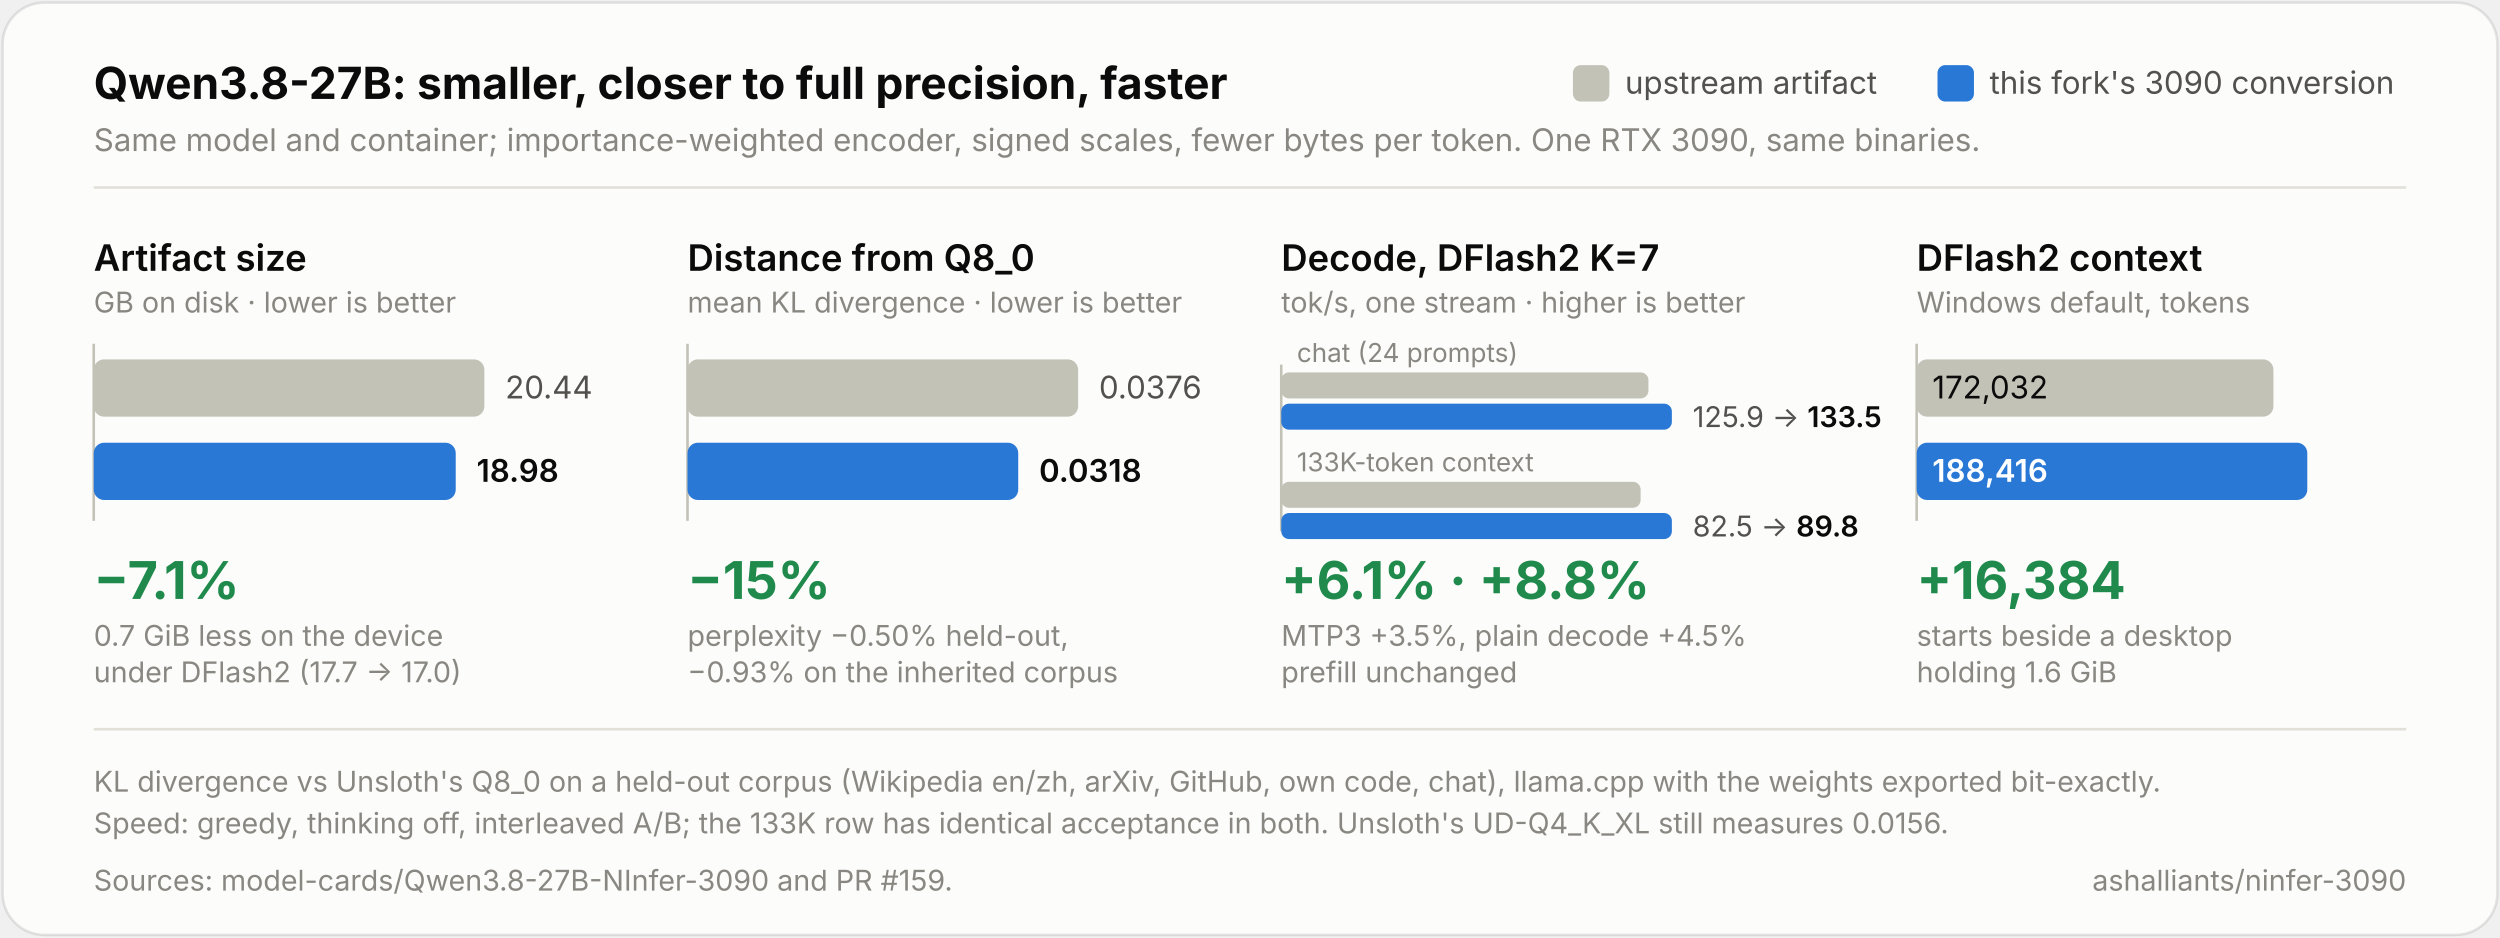
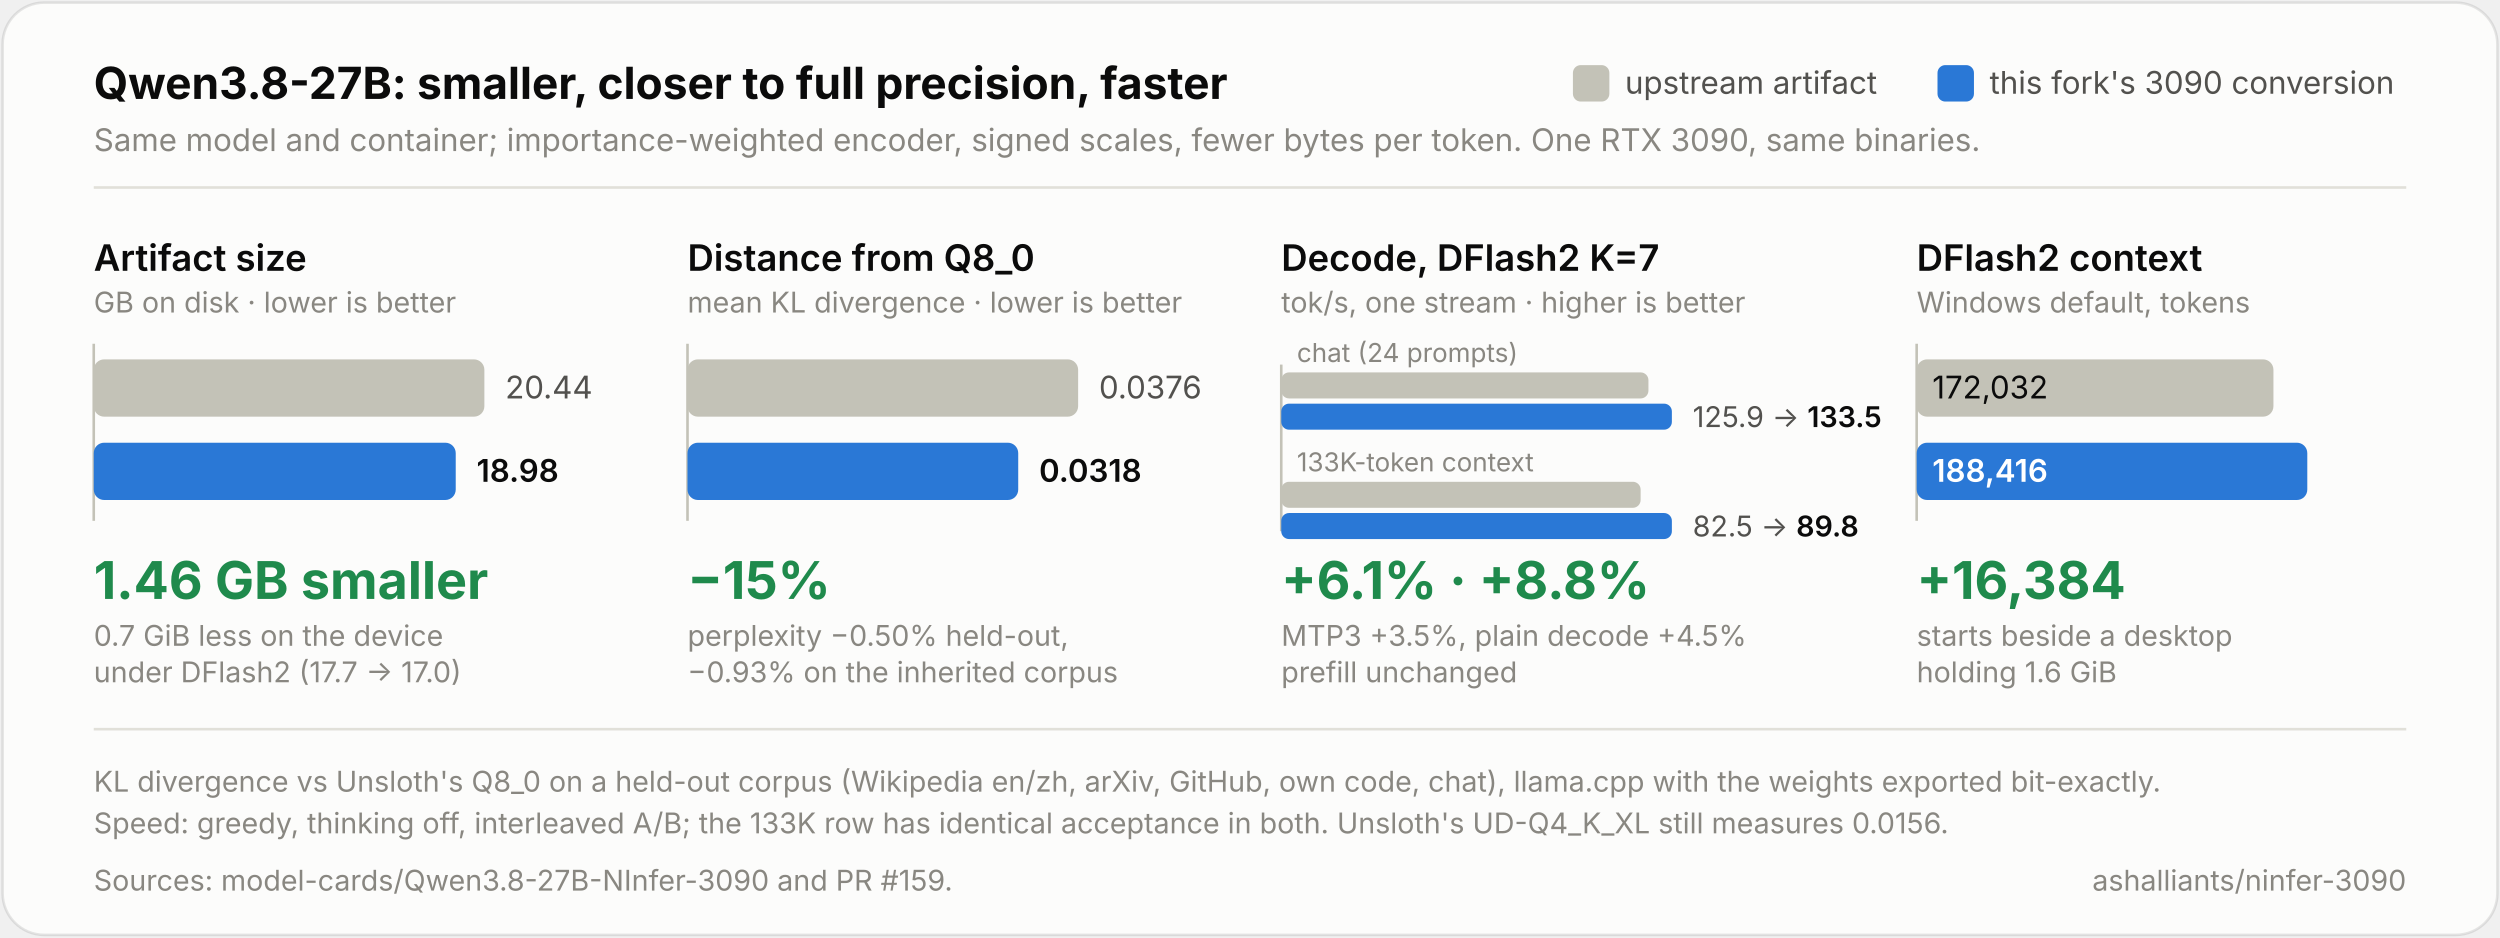
- <svg xmlns="http://www.w3.org/2000/svg" viewBox="0 0 960 360" width="960" height="360" role="img" aria-label="Qwen3.8-27B, upstream artifact against this fork's: file 20.44 to 18.98 GB; KL divergence 0.0376 to 0.0318; held-out perplexity 4.340 to 4.318; DFlash2 decode 125.9 to 133.5 tok/s on chat and 82.5 to 89.8 tok/s at 133K context; Windows DFlash2 context 172,032 to 188,416 tokens">
+ <svg xmlns="http://www.w3.org/2000/svg" viewBox="0 0 960 360" width="960" height="360" role="img" aria-label="Qwen3.8-27B, upstream artifact against this fork’s: file 20.44 to 18.98 GB, 1.46 GB smaller; KL divergence 0.0376 to 0.0318; held-out perplexity 4.340 to 4.318; DFlash2 decode 125.9 to 133.5 tok/s on chat and 82.5 to 89.8 tok/s at 133K context; Windows DFlash2 context 172,032 to 188,416 tokens">
  <style>
    .nb-surface  { fill: #fcfcfb; }
    .nb-border   { stroke: rgba(11,11,11,0.10); }
    .nb-primary  { fill: #0b0b0b; }
    .nb-secondary{ fill: #52514e; }
    .nb-muted    { fill: #898781; }
    .nb-hair     { stroke: #e1e0d9; }
    .nb-baseline { stroke: #c3c2b7; }
    .nb-old      { fill: #c3c2b7; }
    .nb-new      { fill: #2a78d6; }
    .nb-good     { fill: #1f8a4c; }
    text { font-family: system-ui, -apple-system, "Segoe UI", sans-serif; }
    @media (prefers-color-scheme: dark) {
      .nb-surface  { fill: #1a1a19; }
      .nb-border   { stroke: rgba(255,255,255,0.10); }
      .nb-primary  { fill: #ffffff; }
      .nb-secondary{ fill: #c3c2b7; }
      .nb-muted    { fill: #898781; }
      .nb-hair     { stroke: #2c2c2a; }
      .nb-baseline { stroke: #383835; }
      .nb-old      { fill: #4a4a46; }
      .nb-new      { fill: #3987e5; }
      .nb-good     { fill: #4cc27f; }
    }
  </style>
  <rect x="1" y="1" width="958" height="358" rx="16" class="nb-surface nb-border" stroke-width="1" />
  <text x="36" y="38" font-size="17" font-weight="650" class="nb-primary">Qwen3.8-27B: smaller, closer to full precision, faster</text>
  <rect x="604" y="25" width="14" height="14" rx="3" class="nb-old" />
  <text x="624" y="36" font-size="12" class="nb-secondary">upstream artifact</text>
  <rect x="744" y="25" width="14" height="14" rx="3" class="nb-new" />
  <text x="764" y="36" font-size="12" class="nb-secondary">this fork's 3090 conversion</text>
  <text x="36" y="58" font-size="12" class="nb-muted">Same model and container; importance-weighted encoder, signed scales, fewer bytes per token. One RTX 3090, same binaries.</text>
  <line x1="36" y1="72" x2="924" y2="72" class="nb-hair" stroke-width="1" />
  <g>
    <text x="36" y="104" font-size="14" font-weight="600" class="nb-primary">Artifact size</text>
    <text x="36" y="120" font-size="11" class="nb-muted">GB on disk · lower is better</text>
    <line x1="36" y1="132" x2="36" y2="200" class="nb-baseline" stroke-width="1" />
    <rect x="36" y="138" width="150" height="22" rx="4" class="nb-old" />
    <text x="194" y="153" font-size="12" class="nb-secondary">20.44</text>
    <rect x="36" y="170" width="139" height="22" rx="4" class="nb-new" />
    <text x="183" y="185" font-size="12" font-weight="600" class="nb-primary">18.98</text>
-     <text x="36" y="230" font-size="20" font-weight="700" class="nb-good">−7.1%</text>
+     <text x="36" y="230" font-size="20" font-weight="700" class="nb-good">1.46 GB smaller</text>
    <text x="36" y="248" font-size="11" class="nb-muted">0.7 GiB less on the device</text>
    <text x="36" y="262" font-size="11" class="nb-muted">under DFlash2 (17.7 → 17.0)</text>
  </g>
  <g>
    <text x="264" y="104" font-size="14" font-weight="600" class="nb-primary">Distance from Q8_0</text>
    <text x="264" y="120" font-size="11" class="nb-muted">mean KL divergence · lower is better</text>
    <line x1="264" y1="132" x2="264" y2="200" class="nb-baseline" stroke-width="1" />
    <rect x="264" y="138" width="150" height="22" rx="4" class="nb-old" />
    <text x="422" y="153" font-size="12" class="nb-secondary">0.0376</text>
    <rect x="264" y="170" width="127" height="22" rx="4" class="nb-new" />
    <text x="399" y="185" font-size="12" font-weight="600" class="nb-primary">0.0318</text>
    <text x="264" y="230" font-size="20" font-weight="700" class="nb-good">−15%</text>
    <text x="264" y="248" font-size="11" class="nb-muted">perplexity −0.50% held-out,</text>
    <text x="264" y="262" font-size="11" class="nb-muted">−0.93% on the inherited corpus</text>
  </g>
  <g>
    <text x="492" y="104" font-size="14" font-weight="600" class="nb-primary">Decode, DFlash2 K=7</text>
    <text x="492" y="120" font-size="11" class="nb-muted">tok/s, one stream · higher is better</text>
    <line x1="492" y1="140" x2="492" y2="204" class="nb-baseline" stroke-width="1" />
    <text x="498" y="139" font-size="10" class="nb-muted">chat (24 prompts)</text>
    <rect x="492" y="143" width="141" height="10" rx="3" class="nb-old" />
    <rect x="492" y="155" width="150" height="10" rx="3" class="nb-new" />
    <text x="650" y="164" font-size="11" class="nb-secondary">125.9 → <tspan font-weight="600" class="nb-primary">133.5</tspan>
    </text>
    <text x="498" y="181" font-size="10" class="nb-muted">133K-token context</text>
    <rect x="492" y="185" width="138" height="10" rx="3" class="nb-old" />
    <rect x="492" y="197" width="150" height="10" rx="3" class="nb-new" />
    <text x="650" y="206" font-size="11" class="nb-secondary">82.5 → <tspan font-weight="600" class="nb-primary">89.8</tspan>
    </text>
    <text x="492" y="230" font-size="20" font-weight="700" class="nb-good">+6.1% · +8.8%</text>
    <text x="492" y="248" font-size="11" class="nb-muted">MTP3 +3.5%, plain decode +4.5%</text>
    <text x="492" y="262" font-size="11" class="nb-muted">prefill unchanged</text>
  </g>
  <g>
    <text x="736" y="104" font-size="14" font-weight="600" class="nb-primary">DFlash2 context</text>
    <text x="736" y="120" font-size="11" class="nb-muted">Windows default, tokens</text>
    <line x1="736" y1="132" x2="736" y2="200" class="nb-baseline" stroke-width="1" />
    <rect x="736" y="138" width="137" height="22" rx="4" class="nb-old" />
    <text x="736" y="153" font-size="12" dx="6" class="nb-primary">172,032</text>
    <rect x="736" y="170" width="150" height="22" rx="4" class="nb-new" />
    <text x="736" y="185" font-size="12" dx="6" font-weight="600" fill="#ffffff">188,416</text>
    <text x="736" y="230" font-size="20" font-weight="700" class="nb-good">+16,384</text>
    <text x="736" y="248" font-size="11" class="nb-muted">starts beside a desktop</text>
    <text x="736" y="262" font-size="11" class="nb-muted">holding 1.6 GiB</text>
  </g>
  <line x1="36" y1="280" x2="924" y2="280" class="nb-hair" stroke-width="1" />
  <text x="36" y="304" font-size="11" class="nb-muted">KL divergence vs Unsloth's Q8_0 on a held-out corpus (Wikipedia en/zh, arXiv, GitHub, own code, chat), llama.cpp with the weights exported bit-exactly.</text>
  <text x="36" y="320" font-size="11" class="nb-muted">Speed: greedy, thinking off, interleaved A/B; the 133K row has identical acceptance in both. Unsloth's UD-Q4_K_XL still measures 0.0156.</text>
  <text x="36" y="342" font-size="11" class="nb-muted">Sources: model-cards/Qwen3.8-27B-NInfer-3090 and PR #159.</text>
  <text x="924" y="342" font-size="11" text-anchor="end" class="nb-muted">ashalliants/ninfer-3090</text>
</svg>
